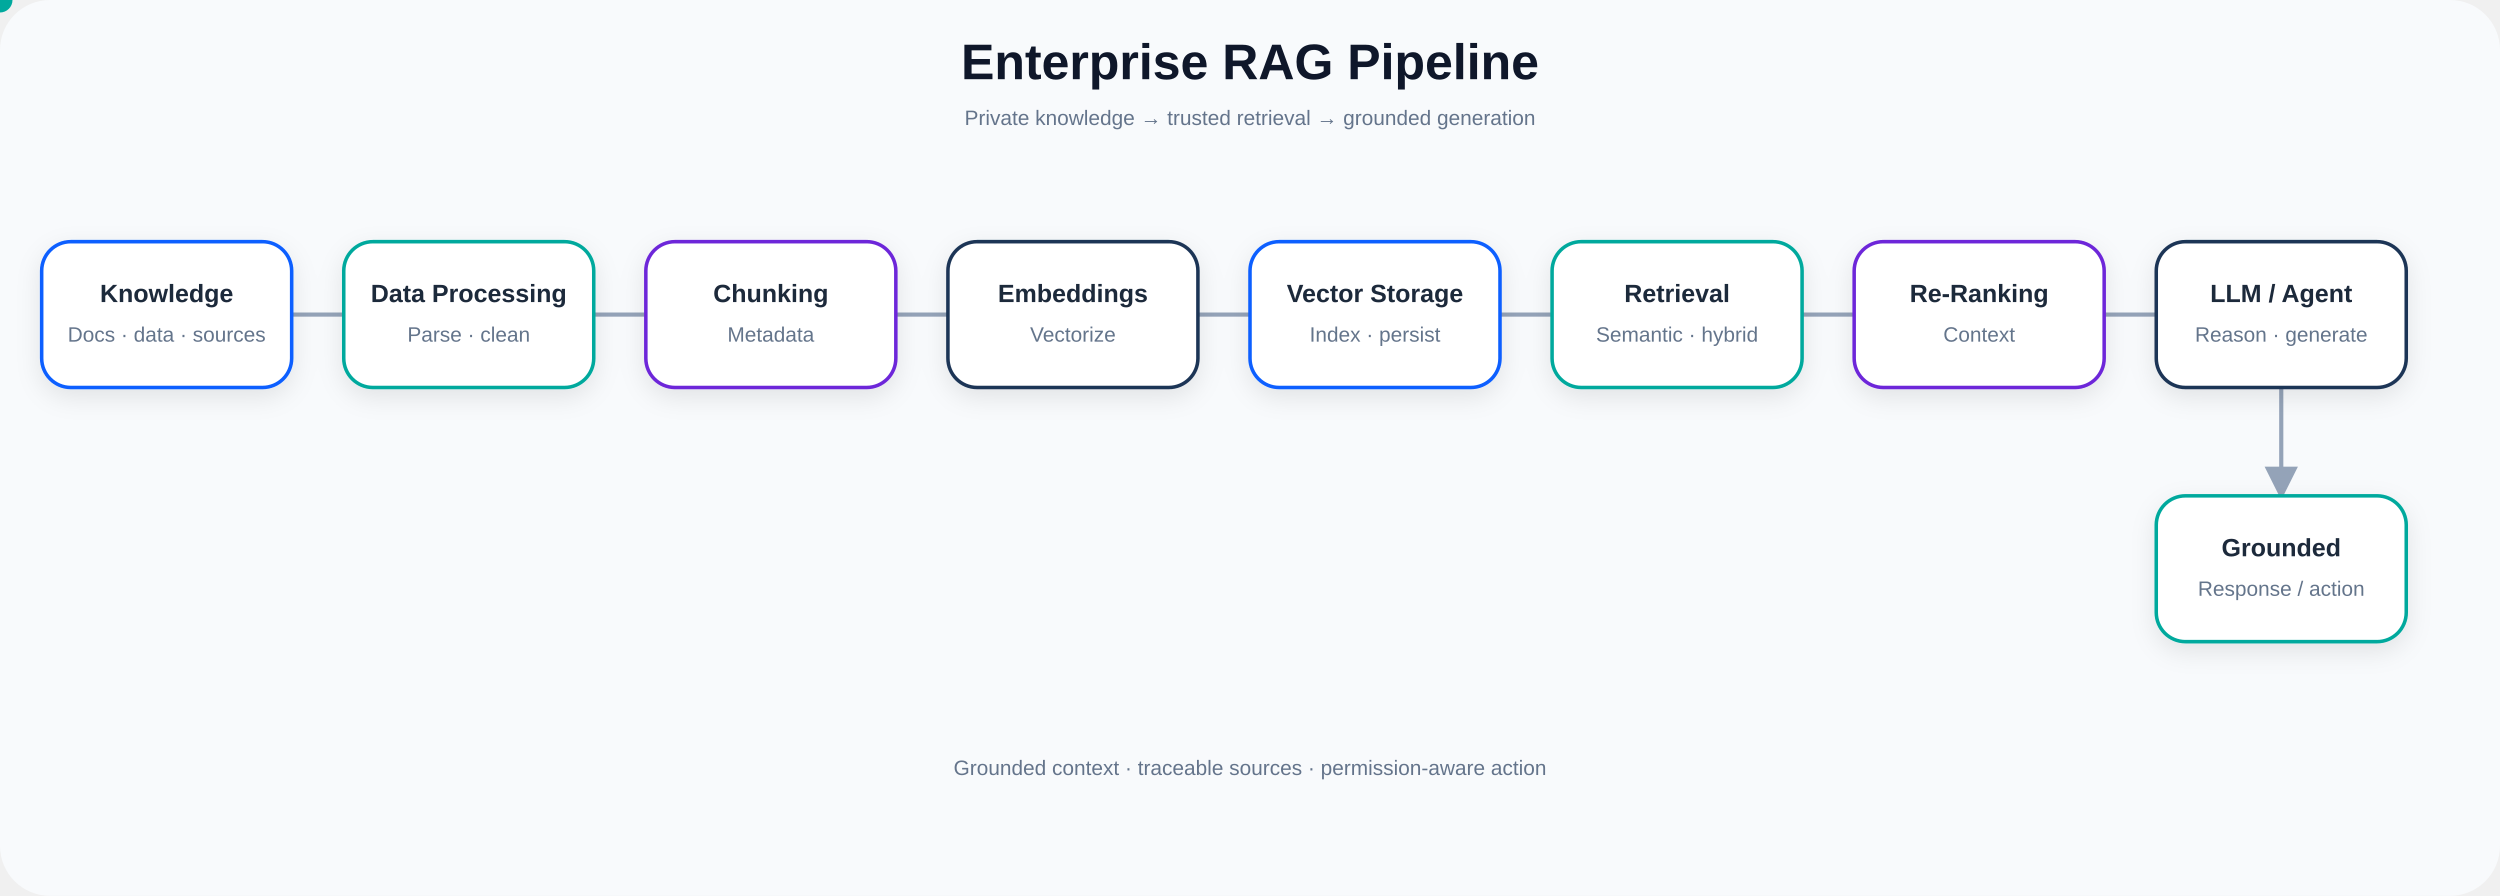
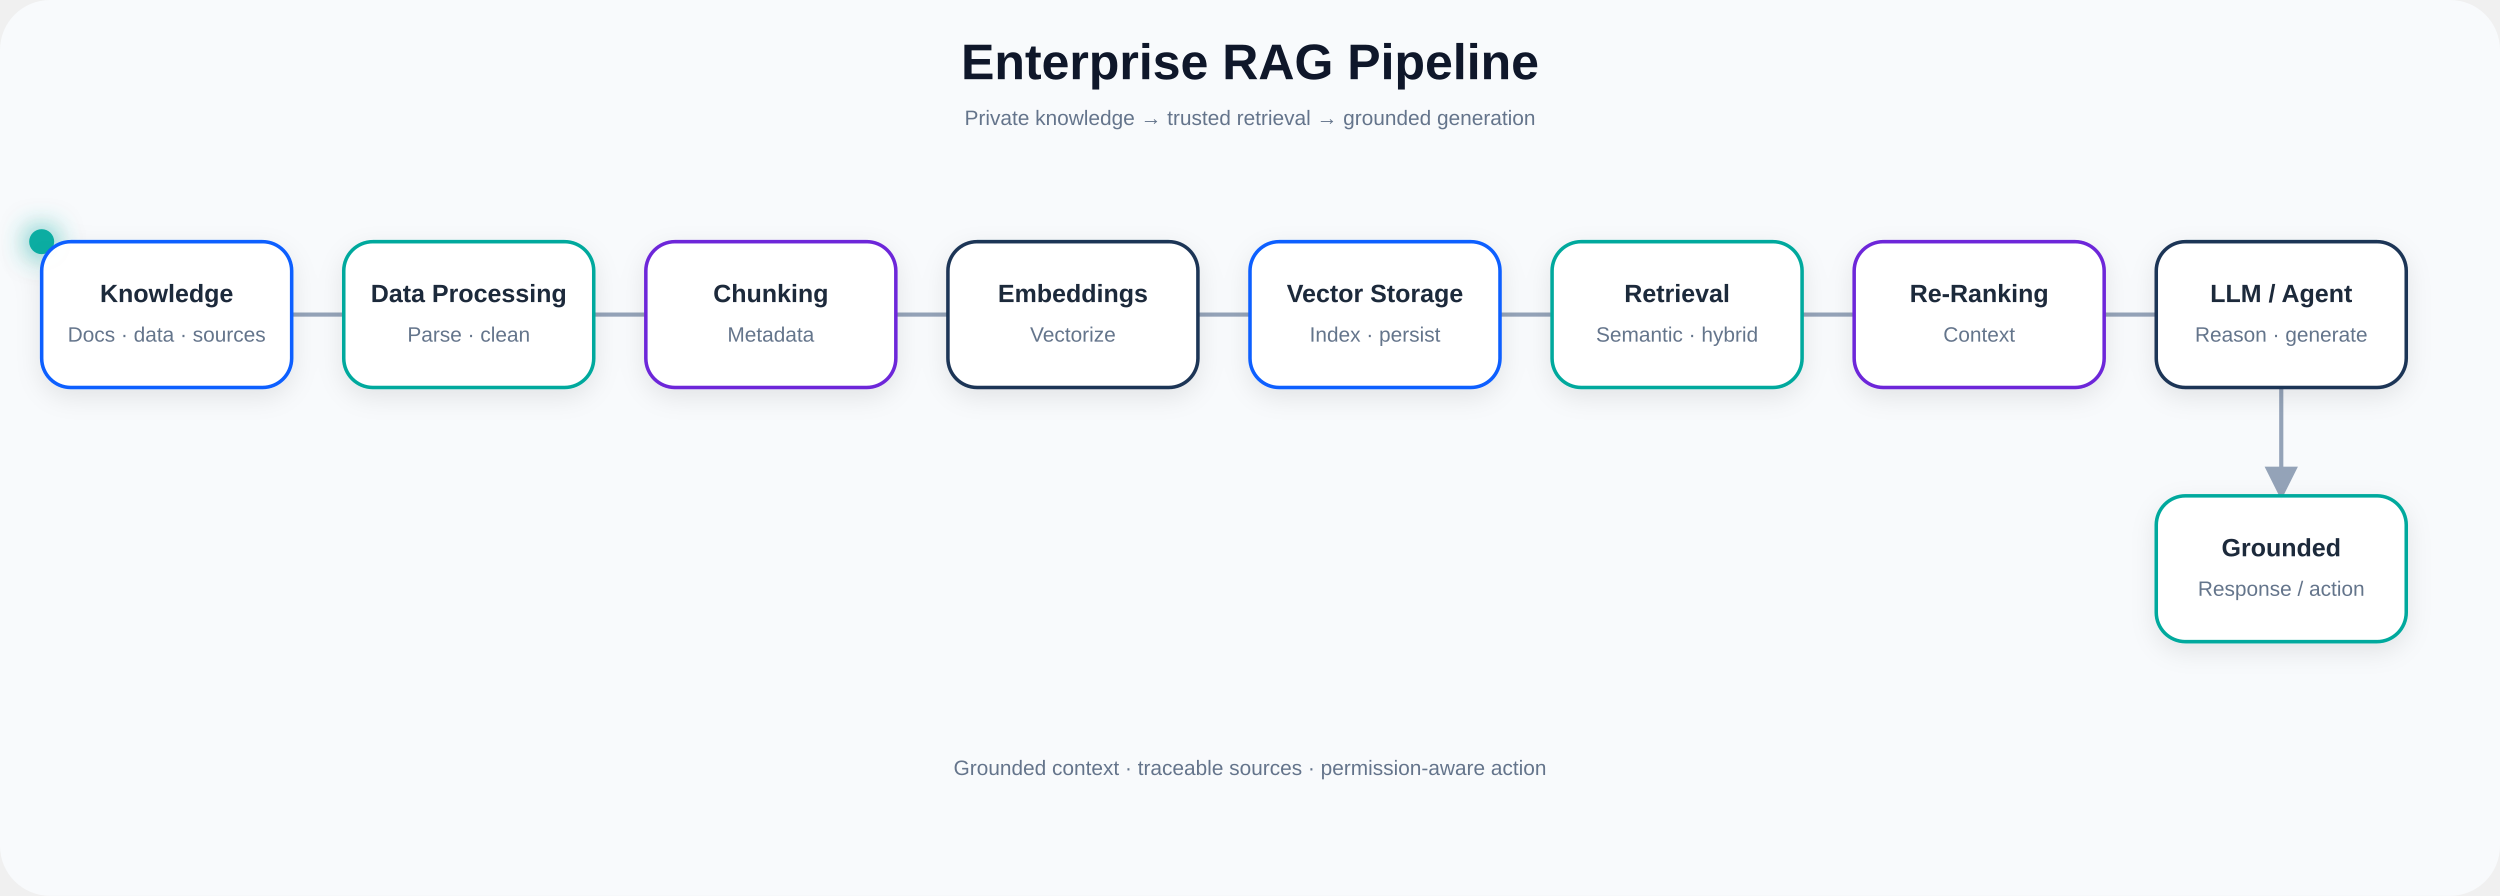
<svg xmlns="http://www.w3.org/2000/svg" width="1200" height="430" viewBox="0 0 1200 430" role="img" aria-labelledby="title desc">
  <defs>
    <filter id="s">
      <feDropShadow dx="0" dy="4" stdDeviation="6" flood-color="#0F172A" flood-opacity=".09" />
    </filter>
    <marker id="a" markerWidth="8" markerHeight="8" refX="7" refY="4" orient="auto">
      <path d="M0 0L8 4L0 8Z" fill="#94A3B8" />
    </marker>
  </defs>
-   <style>text{font-family:Arial,sans-serif}.bg{fill:#F8FAFC}.title{font-size:24px;font-weight:700;fill:#0F172A}.label{font-size:12px;font-weight:700;fill:#1E293B}.small{font-size:10px;fill:#64748B}.card{fill:#fff;stroke-width:1.7}.b{stroke:#0B5FFF}.t{stroke:#00A99D}.v{stroke:#6D28D9}.n{stroke:#1D3557}.line{fill:none;stroke:#94A3B8;stroke-width:2;marker-end:url(#a)}.pulse{fill:#00A99D}@media(prefers-color-scheme:dark){.bg{fill:#0B1120}.title,.label{fill:#F8FAFC}.small{fill:#94A3B8}.card{fill:#111827}.line{stroke:#64748B}}</style>
+   <style>text{font-family:Arial,sans-serif}.bg{fill:#F8FAFC}.title{font-size:24px;font-weight:700;fill:#0F172A}.label{font-size:12px;font-weight:700;fill:#1E293B}.small{font-size:10px;fill:#64748B}.card{fill:#fff;stroke-width:1.7}.b{stroke:#0B5FFF}.t{stroke:#00A99D}.v{stroke:#6D28D9}.n{stroke:#1D3557}.line{fill:none;stroke:#94A3B8;stroke-width:2;marker-end:url(#a)}.pulse{fill:#00A99D}@media(prefers-color-scheme:dark){.bg{fill:#0B1120}.title,.label{fill:#F8FAFC}.small{fill:#94A3B8}.card{fill:#111827}.line{stroke:#64748B}}/* node-impact-effect */.motion-layer{filter:drop-shadow(0 0 7px #00A99D);opacity:.95}rect:not(.bg){fill-opacity:.96}@media(prefers-reduced-motion:reduce){.motion-layer{display:none}}</style>
  <rect width="1200" height="430" rx="24" class="bg" />
  <text x="600" y="38" text-anchor="middle" class="title">Enterprise RAG Pipeline</text>
  <text x="600" y="60" text-anchor="middle" class="small">Private knowledge → trusted retrieval → grounded generation</text>
  <path d="M140 151H165M285 151H310M430 151H455M575 151H600M720 151H745M865 151H890M1010 151H1035M1095 186V238" class="line" />
  <g filter="url(#s)">
    <g transform="translate(20 116)">
+       <g class="motion-layer" pointer-events="none">
+         <circle r="6" class="pulse">
+           <animateMotion dur="6s" repeatCount="indefinite" path="M140 151H1095V273H1035" />
+         </circle>
+       </g>
      <rect width="120" height="70" rx="14" class="card b" />
      <text x="60" y="29" text-anchor="middle" class="label">Knowledge</text>
      <text x="60" y="48" text-anchor="middle" class="small">Docs · data · sources</text>
    </g>
    <g transform="translate(165 116)">
      <rect width="120" height="70" rx="14" class="card t" />
      <text x="60" y="29" text-anchor="middle" class="label">Data Processing</text>
      <text x="60" y="48" text-anchor="middle" class="small">Parse · clean</text>
    </g>
    <g transform="translate(310 116)">
      <rect width="120" height="70" rx="14" class="card v" />
      <text x="60" y="29" text-anchor="middle" class="label">Chunking</text>
      <text x="60" y="48" text-anchor="middle" class="small">Metadata</text>
    </g>
    <g transform="translate(455 116)">
      <rect width="120" height="70" rx="14" class="card n" />
      <text x="60" y="29" text-anchor="middle" class="label">Embeddings</text>
      <text x="60" y="48" text-anchor="middle" class="small">Vectorize</text>
    </g>
    <g transform="translate(600 116)">
      <rect width="120" height="70" rx="14" class="card b" />
      <text x="60" y="29" text-anchor="middle" class="label">Vector Storage</text>
      <text x="60" y="48" text-anchor="middle" class="small">Index · persist</text>
    </g>
    <g transform="translate(745 116)">
      <rect width="120" height="70" rx="14" class="card t" />
      <text x="60" y="29" text-anchor="middle" class="label">Retrieval</text>
      <text x="60" y="48" text-anchor="middle" class="small">Semantic · hybrid</text>
    </g>
    <g transform="translate(890 116)">
      <rect width="120" height="70" rx="14" class="card v" />
      <text x="60" y="29" text-anchor="middle" class="label">Re-Ranking</text>
      <text x="60" y="48" text-anchor="middle" class="small">Context</text>
    </g>
    <g transform="translate(1035 116)">
      <rect width="120" height="70" rx="14" class="card n" />
      <text x="60" y="29" text-anchor="middle" class="label">LLM / Agent</text>
      <text x="60" y="48" text-anchor="middle" class="small">Reason · generate</text>
    </g>
    <g transform="translate(1035 238)">
      <rect width="120" height="70" rx="14" class="card t" />
      <text x="60" y="29" text-anchor="middle" class="label">Grounded</text>
      <text x="60" y="48" text-anchor="middle" class="small">Response / action</text>
    </g>
  </g>
-   <circle r="6" class="pulse">
-     <animateMotion dur="6s" repeatCount="indefinite" path="M140 151H1095V273H1035" />
-   </circle>
  <text x="600" y="372" text-anchor="middle" class="small">Grounded context · traceable sources · permission-aware action</text>
</svg>
